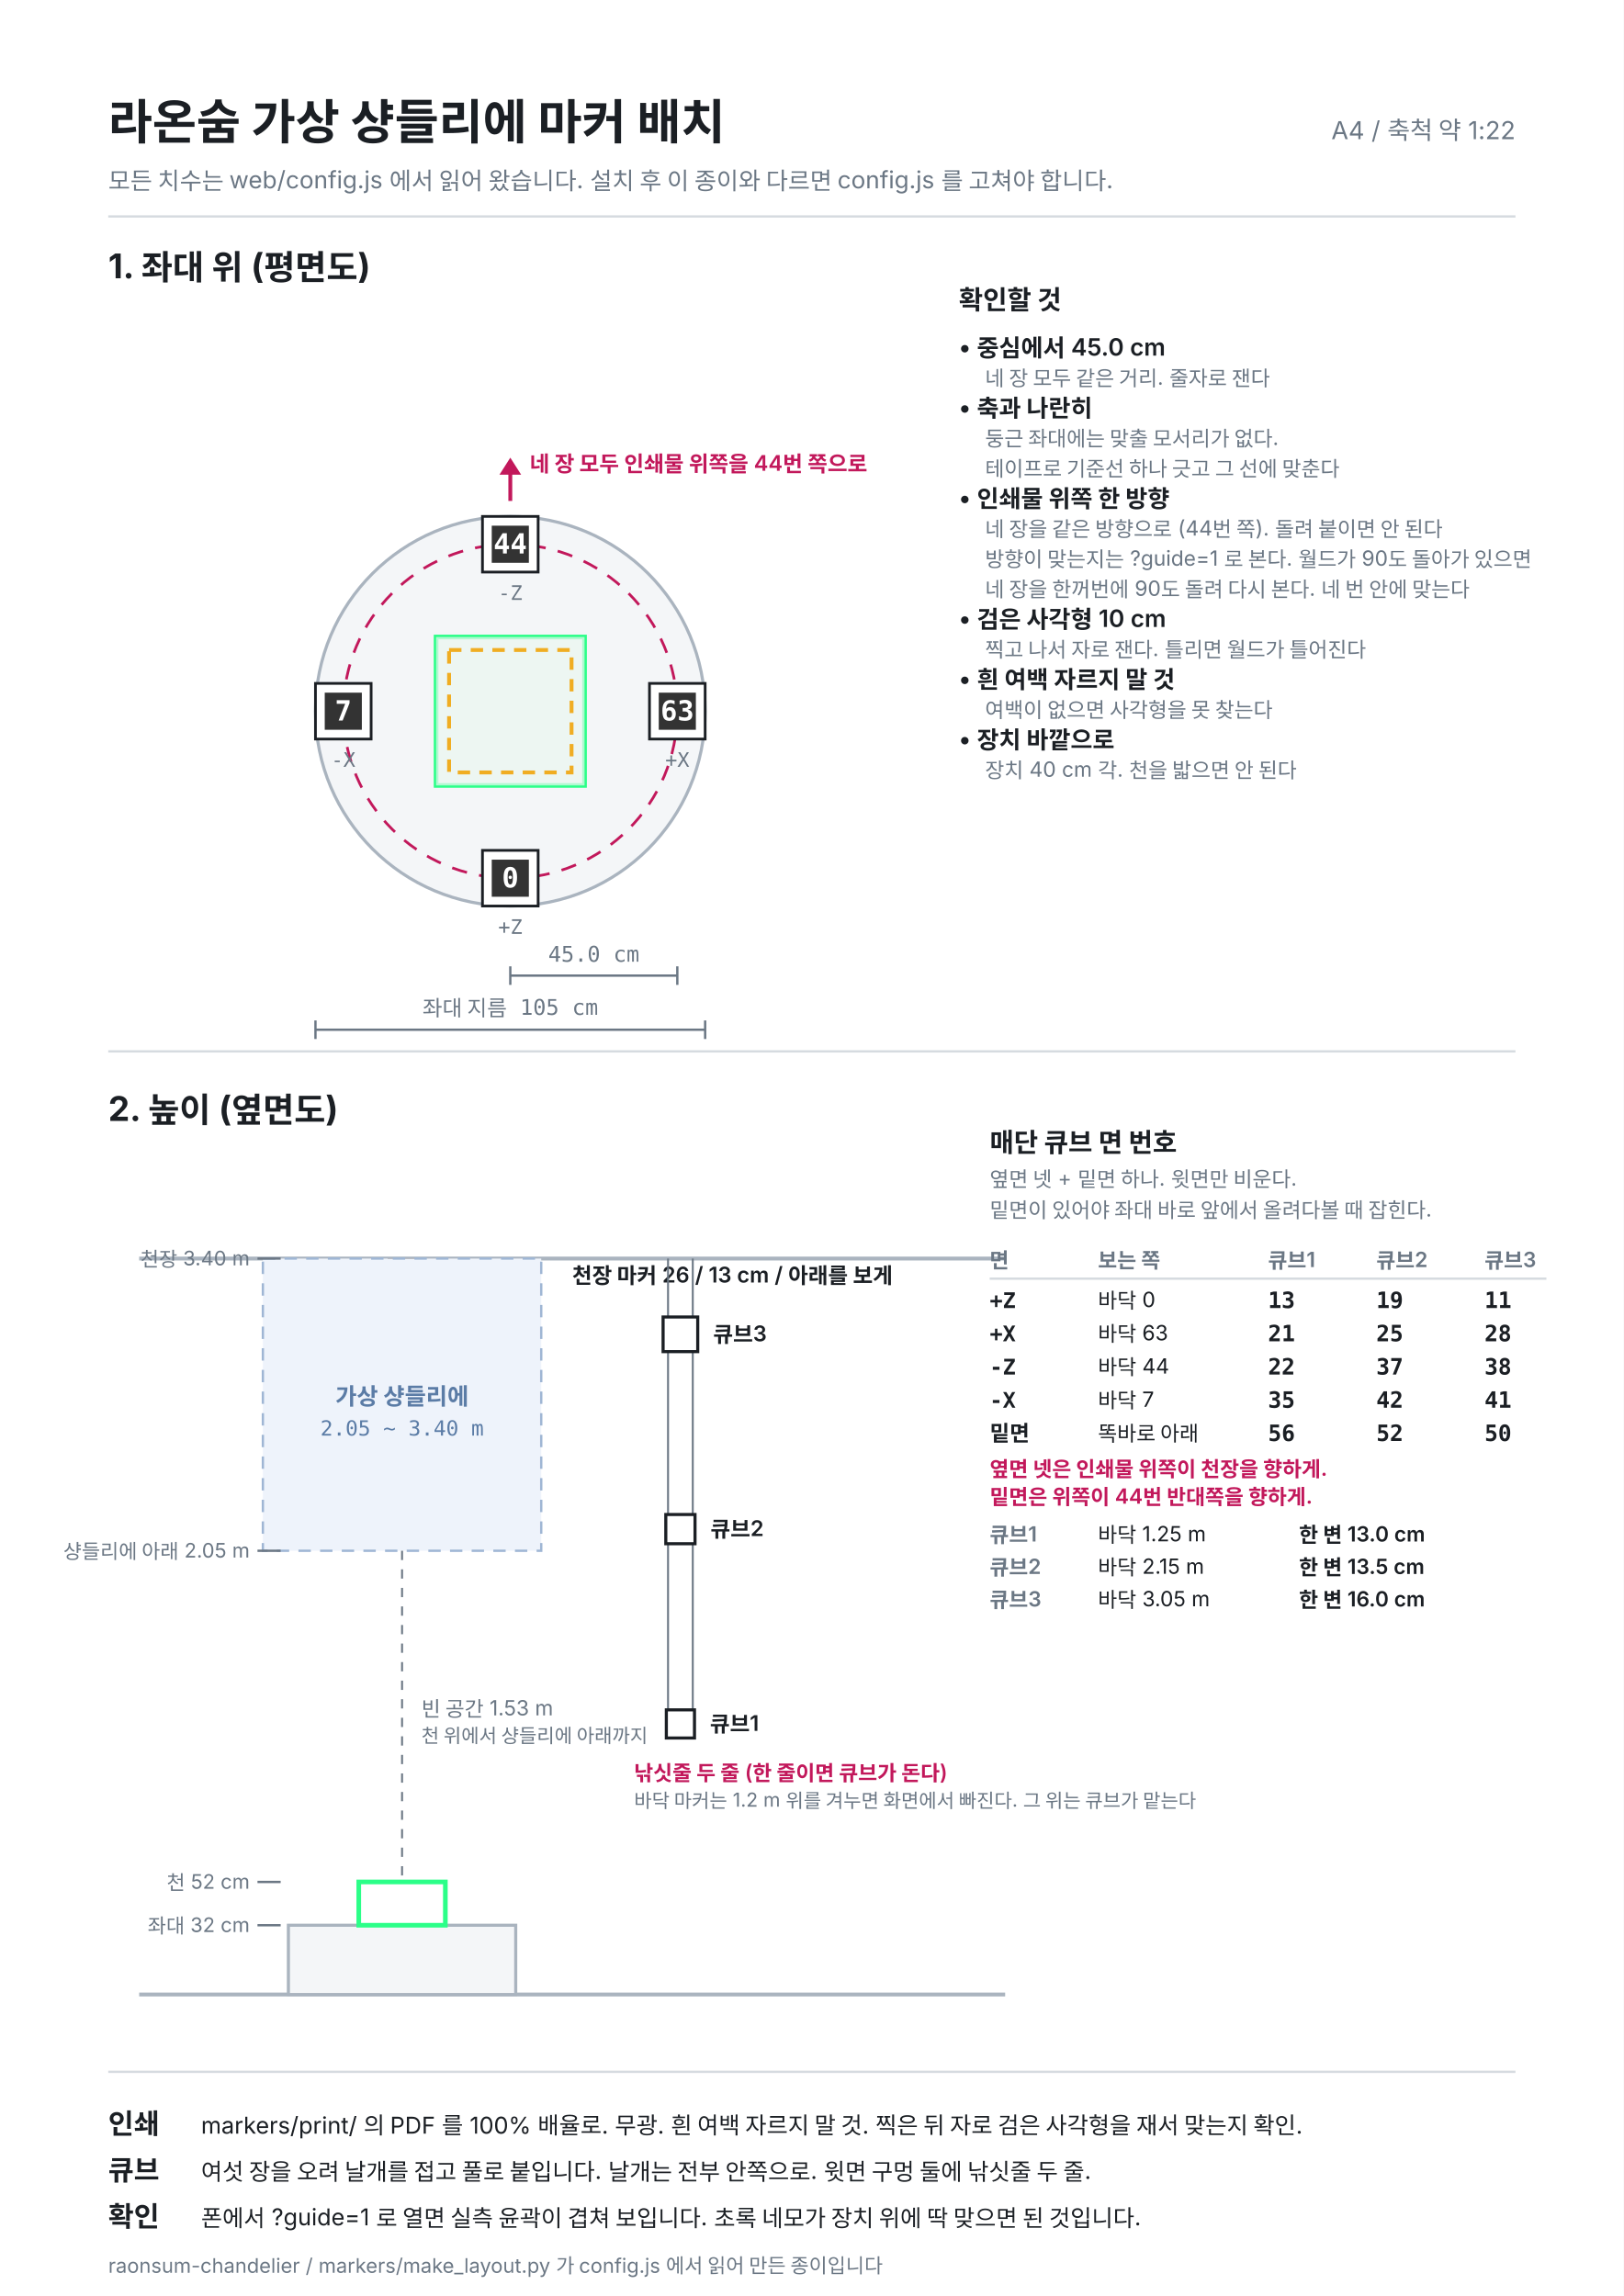
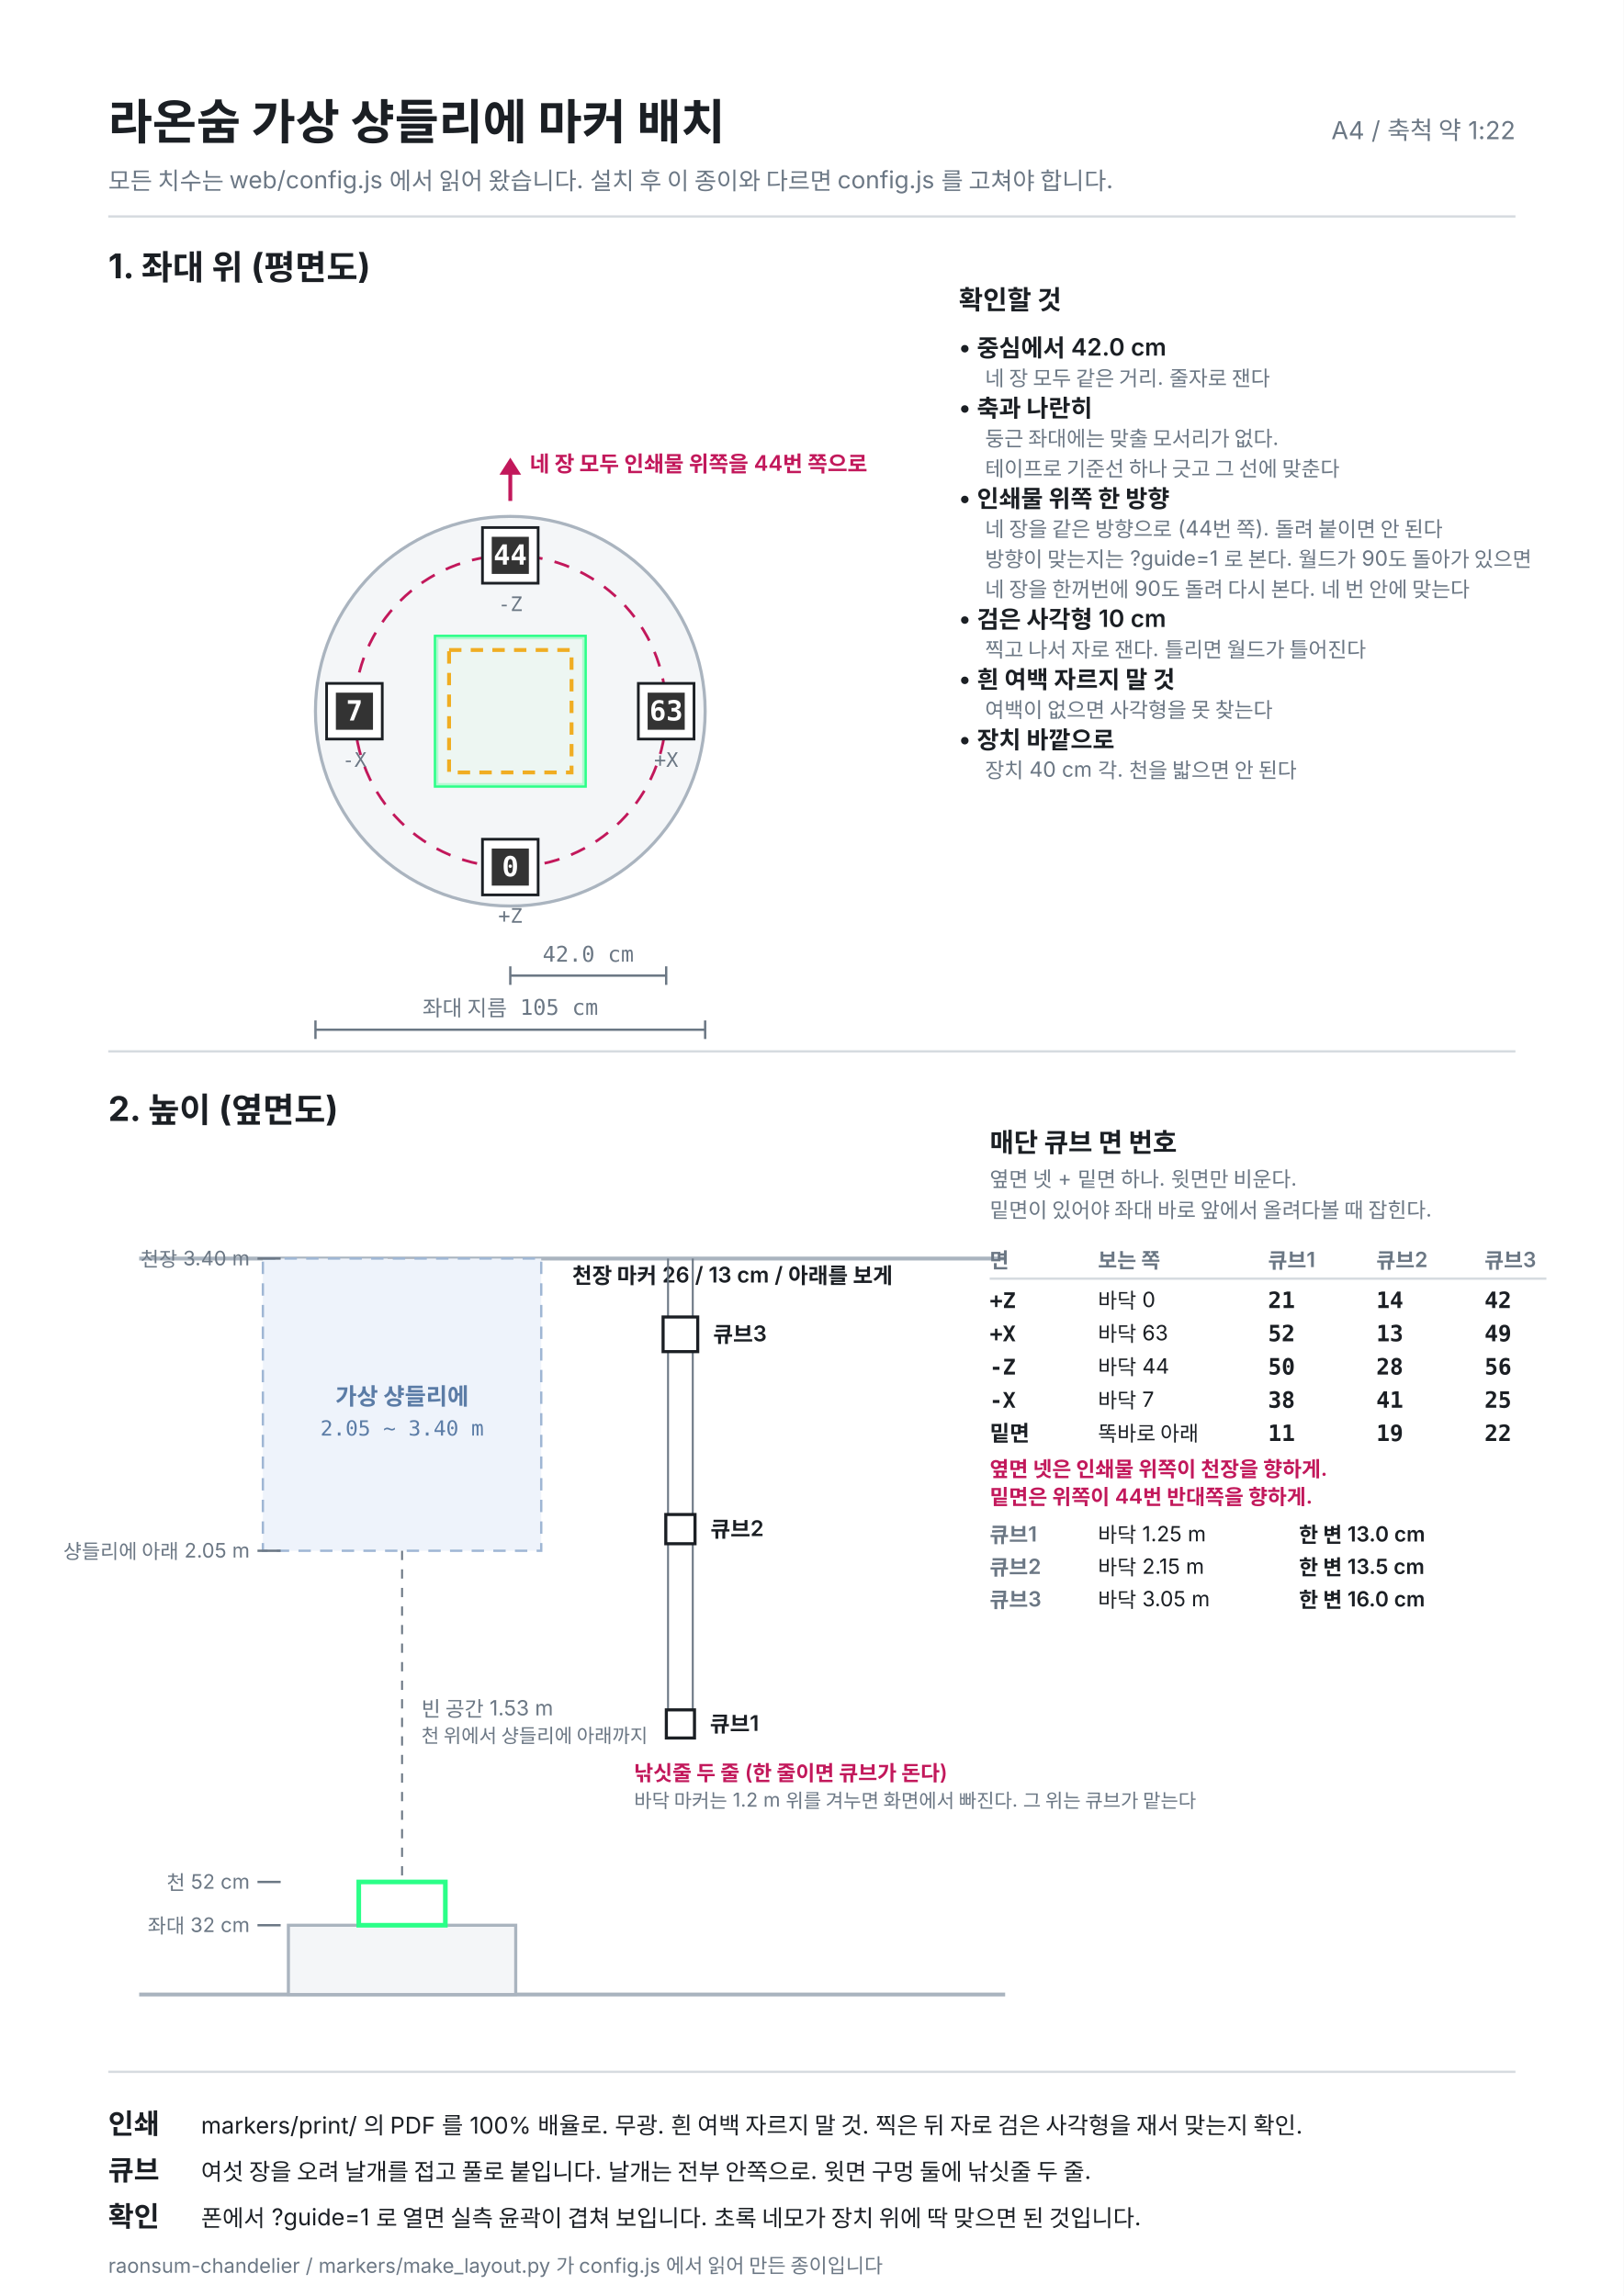
<svg xmlns="http://www.w3.org/2000/svg" width="210.0mm" height="297.0mm" viewBox="0 0 210.0 297.0">
  <rect width="210.0" height="297.0" fill="#fff" />
  <text x="14.00" y="18.00" font-size="6.2" fill="#1b1f24" font-weight="700" text-anchor="start" font-family="-apple-system, 'Apple SD Gothic Neo', 'Noto Sans KR', sans-serif">라온숨 가상 샹들리에   마커 배치</text>
  <text x="196.00" y="18.00" font-size="3.2" fill="#6b7784" font-weight="400" text-anchor="end" font-family="-apple-system, 'Apple SD Gothic Neo', 'Noto Sans KR', sans-serif">A4 / 축척 약 1:22</text>
  <text x="14.00" y="24.50" font-size="3.1" fill="#6b7784" font-weight="400" text-anchor="start" font-family="-apple-system, 'Apple SD Gothic Neo', 'Noto Sans KR', sans-serif">모든 치수는 web/config.js 에서 읽어 왔습니다. 설치 후 이 종이와 다르면 config.js 를 고쳐야 합니다.</text>
  <line x1="14" y1="28" x2="196.0" y2="28" stroke="#d6dbe0" stroke-width="0.3" />
  <text x="14.00" y="36.00" font-size="4.4" fill="#1b1f24" font-weight="700" text-anchor="start" font-family="-apple-system, 'Apple SD Gothic Neo', 'Noto Sans KR', sans-serif">1. 좌대 위 (평면도)</text>
  <circle cx="66.0" cy="92.0" r="25.20" fill="#f4f6f8" stroke="#aab4bf" stroke-width="0.4" />
  <rect x="56.40" y="82.40" width="19.20" height="19.20" fill="none" stroke="#2bff88" stroke-width="0.6" />
  <rect x="56.40" y="82.40" width="19.20" height="19.20" fill="#e9f7ef" opacity="0.7" />
  <rect x="58.08" y="84.08" width="15.84" height="15.84" fill="none" stroke="#f0ad22" stroke-width="0.5" stroke-dasharray="1.6 1.2" />
-   <circle cx="66.0" cy="92.0" r="21.60" fill="none" stroke="#c2185b" stroke-width="0.35" stroke-dasharray="2 1.6" />
-   <rect x="62.40" y="110.00" width="7.20" height="7.20" fill="#fff" stroke="#1b1f24" stroke-width="0.35" />
-   <rect x="63.60" y="111.20" width="4.80" height="4.80" fill="#333" />
-   <text x="66.00" y="114.80" font-size="3.6" fill="#fff" font-weight="700" text-anchor="middle" font-family="ui-monospace, SFMono-Regular, Menlo, monospace">0</text>
-   <text x="66.00" y="120.80" font-size="2.6" fill="#6b7784" font-weight="400" text-anchor="middle" font-family="ui-monospace, SFMono-Regular, Menlo, monospace">+Z</text>
-   <rect x="40.80" y="88.40" width="7.20" height="7.20" fill="#fff" stroke="#1b1f24" stroke-width="0.35" />
-   <rect x="42.00" y="89.60" width="4.80" height="4.80" fill="#333" />
-   <text x="44.40" y="93.20" font-size="3.6" fill="#fff" font-weight="700" text-anchor="middle" font-family="ui-monospace, SFMono-Regular, Menlo, monospace">7</text>
-   <text x="44.40" y="99.20" font-size="2.6" fill="#6b7784" font-weight="400" text-anchor="middle" font-family="ui-monospace, SFMono-Regular, Menlo, monospace">-X</text>
-   <rect x="62.40" y="66.80" width="7.20" height="7.20" fill="#fff" stroke="#1b1f24" stroke-width="0.35" />
-   <rect x="63.60" y="68.00" width="4.80" height="4.80" fill="#333" />
-   <text x="66.00" y="71.60" font-size="3.6" fill="#fff" font-weight="700" text-anchor="middle" font-family="ui-monospace, SFMono-Regular, Menlo, monospace">44</text>
-   <text x="66.00" y="77.60" font-size="2.6" fill="#6b7784" font-weight="400" text-anchor="middle" font-family="ui-monospace, SFMono-Regular, Menlo, monospace">-Z</text>
-   <rect x="84.00" y="88.40" width="7.20" height="7.20" fill="#fff" stroke="#1b1f24" stroke-width="0.35" />
-   <rect x="85.20" y="89.60" width="4.80" height="4.80" fill="#333" />
-   <text x="87.60" y="93.20" font-size="3.6" fill="#fff" font-weight="700" text-anchor="middle" font-family="ui-monospace, SFMono-Regular, Menlo, monospace">63</text>
-   <text x="87.60" y="99.20" font-size="2.6" fill="#6b7784" font-weight="400" text-anchor="middle" font-family="ui-monospace, SFMono-Regular, Menlo, monospace">+X</text>
+   <circle cx="66.0" cy="92.0" r="20.16" fill="none" stroke="#c2185b" stroke-width="0.35" stroke-dasharray="2 1.6" />
+   <rect x="62.40" y="108.56" width="7.20" height="7.20" fill="#fff" stroke="#1b1f24" stroke-width="0.35" />
+   <rect x="63.60" y="109.76" width="4.80" height="4.80" fill="#333" />
+   <text x="66.00" y="113.36" font-size="3.6" fill="#fff" font-weight="700" text-anchor="middle" font-family="ui-monospace, SFMono-Regular, Menlo, monospace">0</text>
+   <text x="66.00" y="119.36" font-size="2.6" fill="#6b7784" font-weight="400" text-anchor="middle" font-family="ui-monospace, SFMono-Regular, Menlo, monospace">+Z</text>
+   <rect x="42.24" y="88.40" width="7.20" height="7.20" fill="#fff" stroke="#1b1f24" stroke-width="0.35" />
+   <rect x="43.44" y="89.60" width="4.80" height="4.80" fill="#333" />
+   <text x="45.84" y="93.20" font-size="3.6" fill="#fff" font-weight="700" text-anchor="middle" font-family="ui-monospace, SFMono-Regular, Menlo, monospace">7</text>
+   <text x="45.84" y="99.20" font-size="2.6" fill="#6b7784" font-weight="400" text-anchor="middle" font-family="ui-monospace, SFMono-Regular, Menlo, monospace">-X</text>
+   <rect x="62.40" y="68.24" width="7.20" height="7.20" fill="#fff" stroke="#1b1f24" stroke-width="0.35" />
+   <rect x="63.60" y="69.44" width="4.80" height="4.80" fill="#333" />
+   <text x="66.00" y="73.04" font-size="3.6" fill="#fff" font-weight="700" text-anchor="middle" font-family="ui-monospace, SFMono-Regular, Menlo, monospace">44</text>
+   <text x="66.00" y="79.04" font-size="2.6" fill="#6b7784" font-weight="400" text-anchor="middle" font-family="ui-monospace, SFMono-Regular, Menlo, monospace">-Z</text>
+   <rect x="82.56" y="88.40" width="7.20" height="7.20" fill="#fff" stroke="#1b1f24" stroke-width="0.35" />
+   <rect x="83.76" y="89.60" width="4.80" height="4.80" fill="#333" />
+   <text x="86.16" y="93.20" font-size="3.6" fill="#fff" font-weight="700" text-anchor="middle" font-family="ui-monospace, SFMono-Regular, Menlo, monospace">63</text>
+   <text x="86.16" y="99.20" font-size="2.6" fill="#6b7784" font-weight="400" text-anchor="middle" font-family="ui-monospace, SFMono-Regular, Menlo, monospace">+X</text>
  <line x1="66.0" y1="64.80" x2="66.0" y2="59.80" stroke="#c2185b" stroke-width="0.5" />
  <path d="M 64.60 61.40 L 66.00 59.20 L 67.40 61.40 Z" fill="#c2185b" />
  <text x="68.50" y="61.00" font-size="2.8" fill="#c2185b" font-weight="600" text-anchor="start" font-family="-apple-system, 'Apple SD Gothic Neo', 'Noto Sans KR', sans-serif">네 장 모두 인쇄물 위쪽을 44번 쪽으로</text>
-   <line x1="66.00" y1="126.20" x2="87.60" y2="126.20" stroke="#6b7784" stroke-width="0.3" />
+   <line x1="66.00" y1="126.20" x2="86.16" y2="126.20" stroke="#6b7784" stroke-width="0.3" />
  <line x1="66.00" y1="125.00" x2="66.00" y2="127.40" stroke="#6b7784" stroke-width="0.3" />
-   <line x1="87.60" y1="125.00" x2="87.60" y2="127.40" stroke="#6b7784" stroke-width="0.3" />
-   <text x="76.80" y="124.40" font-size="2.8" fill="#6b7784" font-weight="400" text-anchor="middle" font-family="ui-monospace, SFMono-Regular, Menlo, monospace">45.0 cm</text>
+   <line x1="86.16" y1="125.00" x2="86.16" y2="127.40" stroke="#6b7784" stroke-width="0.3" />
+   <text x="76.08" y="124.40" font-size="2.8" fill="#6b7784" font-weight="400" text-anchor="middle" font-family="ui-monospace, SFMono-Regular, Menlo, monospace">42.0 cm</text>
  <line x1="40.80" y1="133.20" x2="91.20" y2="133.20" stroke="#6b7784" stroke-width="0.3" />
  <line x1="40.80" y1="132.00" x2="40.80" y2="134.40" stroke="#6b7784" stroke-width="0.3" />
  <line x1="91.20" y1="132.00" x2="91.20" y2="134.40" stroke="#6b7784" stroke-width="0.3" />
  <text x="66.00" y="131.40" font-size="2.8" fill="#6b7784" font-weight="400" text-anchor="middle" font-family="ui-monospace, SFMono-Regular, Menlo, monospace">좌대 지름 105 cm</text>
  <text x="124.00" y="40.00" font-size="3.4" fill="#1b1f24" font-weight="700" text-anchor="start" font-family="-apple-system, 'Apple SD Gothic Neo', 'Noto Sans KR', sans-serif">확인할 것</text>
-   <text x="124.00" y="46.00" font-size="3.1" fill="#1b1f24" font-weight="600" text-anchor="start" font-family="-apple-system, 'Apple SD Gothic Neo', 'Noto Sans KR', sans-serif">•  중심에서 45.0 cm</text>
+   <text x="124.00" y="46.00" font-size="3.1" fill="#1b1f24" font-weight="600" text-anchor="start" font-family="-apple-system, 'Apple SD Gothic Neo', 'Noto Sans KR', sans-serif">•  중심에서 42.0 cm</text>
  <text x="127.40" y="49.90" font-size="2.7" fill="#6b7784" font-weight="400" text-anchor="start" font-family="-apple-system, 'Apple SD Gothic Neo', 'Noto Sans KR', sans-serif">네 장 모두 같은 거리. 줄자로 잰다</text>
  <text x="124.00" y="53.80" font-size="3.1" fill="#1b1f24" font-weight="600" text-anchor="start" font-family="-apple-system, 'Apple SD Gothic Neo', 'Noto Sans KR', sans-serif">•  축과 나란히</text>
  <text x="127.40" y="57.70" font-size="2.7" fill="#6b7784" font-weight="400" text-anchor="start" font-family="-apple-system, 'Apple SD Gothic Neo', 'Noto Sans KR', sans-serif">둥근 좌대에는 맞출 모서리가 없다.</text>
  <text x="127.40" y="61.60" font-size="2.7" fill="#6b7784" font-weight="400" text-anchor="start" font-family="-apple-system, 'Apple SD Gothic Neo', 'Noto Sans KR', sans-serif">테이프로 기준선 하나 긋고 그 선에 맞춘다</text>
  <text x="124.00" y="65.50" font-size="3.1" fill="#1b1f24" font-weight="600" text-anchor="start" font-family="-apple-system, 'Apple SD Gothic Neo', 'Noto Sans KR', sans-serif">•  인쇄물 위쪽 한 방향</text>
  <text x="127.40" y="69.40" font-size="2.7" fill="#6b7784" font-weight="400" text-anchor="start" font-family="-apple-system, 'Apple SD Gothic Neo', 'Noto Sans KR', sans-serif">네 장을 같은 방향으로 (44번 쪽). 돌려 붙이면 안 된다</text>
  <text x="127.40" y="73.30" font-size="2.7" fill="#6b7784" font-weight="400" text-anchor="start" font-family="-apple-system, 'Apple SD Gothic Neo', 'Noto Sans KR', sans-serif">방향이 맞는지는 ?guide=1 로 본다. 월드가 90도 돌아가 있으면</text>
  <text x="127.40" y="77.20" font-size="2.7" fill="#6b7784" font-weight="400" text-anchor="start" font-family="-apple-system, 'Apple SD Gothic Neo', 'Noto Sans KR', sans-serif">네 장을 한꺼번에 90도 돌려 다시 본다. 네 번 안에 맞는다</text>
  <text x="124.00" y="81.10" font-size="3.1" fill="#1b1f24" font-weight="600" text-anchor="start" font-family="-apple-system, 'Apple SD Gothic Neo', 'Noto Sans KR', sans-serif">•  검은 사각형 10 cm</text>
  <text x="127.40" y="85.00" font-size="2.7" fill="#6b7784" font-weight="400" text-anchor="start" font-family="-apple-system, 'Apple SD Gothic Neo', 'Noto Sans KR', sans-serif">찍고 나서 자로 잰다. 틀리면 월드가 틀어진다</text>
  <text x="124.00" y="88.90" font-size="3.1" fill="#1b1f24" font-weight="600" text-anchor="start" font-family="-apple-system, 'Apple SD Gothic Neo', 'Noto Sans KR', sans-serif">•  흰 여백 자르지 말 것</text>
  <text x="127.40" y="92.80" font-size="2.7" fill="#6b7784" font-weight="400" text-anchor="start" font-family="-apple-system, 'Apple SD Gothic Neo', 'Noto Sans KR', sans-serif">여백이 없으면 사각형을 못 찾는다</text>
  <text x="124.00" y="96.70" font-size="3.1" fill="#1b1f24" font-weight="600" text-anchor="start" font-family="-apple-system, 'Apple SD Gothic Neo', 'Noto Sans KR', sans-serif">•  장치 바깥으로</text>
  <text x="127.40" y="100.60" font-size="2.7" fill="#6b7784" font-weight="400" text-anchor="start" font-family="-apple-system, 'Apple SD Gothic Neo', 'Noto Sans KR', sans-serif">장치 40 cm 각. 천을 밟으면 안 된다</text>
  <line x1="14" y1="136" x2="196.0" y2="136" stroke="#d6dbe0" stroke-width="0.3" />
  <text x="14.00" y="145.00" font-size="4.4" fill="#1b1f24" font-weight="700" text-anchor="start" font-family="-apple-system, 'Apple SD Gothic Neo', 'Noto Sans KR', sans-serif">2. 높이 (옆면도)</text>
  <line x1="18" y1="258.0" x2="130.0" y2="258.0" stroke="#aab4bf" stroke-width="0.5" />
  <rect x="37.30" y="249.04" width="29.40" height="8.96" fill="#f4f6f8" stroke="#aab4bf" stroke-width="0.4" />
  <rect x="46.40" y="243.44" width="11.20" height="5.60" fill="none" stroke="#2bff88" stroke-width="0.6" />
  <line x1="18" y1="162.80" x2="130.0" y2="162.80" stroke="#aab4bf" stroke-width="0.5" />
  <rect x="50.14" y="162.80" width="3.72" height="1.6" fill="#333" />
  <text x="74.00" y="166.00" font-size="2.8" fill="#1b1f24" font-weight="600" text-anchor="start" font-family="-apple-system, 'Apple SD Gothic Neo', 'Noto Sans KR', sans-serif">천장 마커 26 / 13 cm / 아래를 보게</text>
  <rect x="34.00" y="162.80" width="36" height="37.80" fill="#eef3fb" stroke="#9fb6d4" stroke-width="0.3" stroke-dasharray="1.6 1.2" />
  <text x="52.00" y="181.70" font-size="3.0" fill="#5b7ca6" font-weight="600" text-anchor="middle" font-family="-apple-system, 'Apple SD Gothic Neo', 'Noto Sans KR', sans-serif">가상 샹들리에</text>
  <text x="52.00" y="185.70" font-size="2.7" fill="#5b7ca6" font-weight="400" text-anchor="middle" font-family="ui-monospace, SFMono-Regular, Menlo, monospace">2.05 ~ 3.40 m</text>
  <line x1="52.00" y1="200.60" x2="52.00" y2="243.44" stroke="#6b7784" stroke-width="0.25" stroke-dasharray="1.2 1.2" />
  <text x="54.50" y="222.02" font-size="2.7" fill="#6b7784" font-weight="400" text-anchor="start" font-family="-apple-system, 'Apple SD Gothic Neo', 'Noto Sans KR', sans-serif">빈 공간 1.53 m</text>
  <text x="54.50" y="225.42" font-size="2.5" fill="#6b7784" font-weight="400" text-anchor="start" font-family="-apple-system, 'Apple SD Gothic Neo', 'Noto Sans KR', sans-serif">천 위에서 샹들리에 아래까지</text>
  <line x1="86.40" y1="162.80" x2="86.40" y2="224.82" stroke="#6b7784" stroke-width="0.25" />
  <line x1="89.60" y1="162.80" x2="89.60" y2="224.82" stroke="#6b7784" stroke-width="0.25" />
  <rect x="86.18" y="221.18" width="3.64" height="3.64" fill="#fff" stroke="#1b1f24" stroke-width="0.4" />
  <text x="91.82" y="224.00" font-size="2.8" fill="#1b1f24" font-weight="600" text-anchor="start" font-family="-apple-system, 'Apple SD Gothic Neo', 'Noto Sans KR', sans-serif">큐브1</text>
  <rect x="86.11" y="195.91" width="3.78" height="3.78" fill="#fff" stroke="#1b1f24" stroke-width="0.4" />
  <text x="91.89" y="198.80" font-size="2.8" fill="#1b1f24" font-weight="600" text-anchor="start" font-family="-apple-system, 'Apple SD Gothic Neo', 'Noto Sans KR', sans-serif">큐브2</text>
  <rect x="85.76" y="170.36" width="4.48" height="4.48" fill="#fff" stroke="#1b1f24" stroke-width="0.4" />
  <text x="92.24" y="173.60" font-size="2.8" fill="#1b1f24" font-weight="600" text-anchor="start" font-family="-apple-system, 'Apple SD Gothic Neo', 'Noto Sans KR', sans-serif">큐브3</text>
  <text x="82.00" y="230.32" font-size="2.7" fill="#c2185b" font-weight="600" text-anchor="start" font-family="-apple-system, 'Apple SD Gothic Neo', 'Noto Sans KR', sans-serif">낚싯줄 두 줄 (한 줄이면 큐브가 돈다)</text>
  <text x="82.00" y="233.82" font-size="2.5" fill="#6b7784" font-weight="400" text-anchor="start" font-family="-apple-system, 'Apple SD Gothic Neo', 'Noto Sans KR', sans-serif">바닥 마커는 1.2 m 위를 겨누면 화면에서 빠진다. 그 위는 큐브가 맡는다</text>
  <line x1="33.30" y1="249.04" x2="36.30" y2="249.04" stroke="#6b7784" stroke-width="0.3" />
  <text x="32.30" y="250.04" font-size="2.6" fill="#6b7784" font-weight="400" text-anchor="end" font-family="-apple-system, 'Apple SD Gothic Neo', 'Noto Sans KR', sans-serif">좌대 32 cm</text>
  <line x1="33.30" y1="243.44" x2="36.30" y2="243.44" stroke="#6b7784" stroke-width="0.3" />
  <text x="32.30" y="244.44" font-size="2.6" fill="#6b7784" font-weight="400" text-anchor="end" font-family="-apple-system, 'Apple SD Gothic Neo', 'Noto Sans KR', sans-serif">천 52 cm</text>
  <line x1="33.30" y1="200.60" x2="36.30" y2="200.60" stroke="#6b7784" stroke-width="0.3" />
  <text x="32.30" y="201.60" font-size="2.6" fill="#6b7784" font-weight="400" text-anchor="end" font-family="-apple-system, 'Apple SD Gothic Neo', 'Noto Sans KR', sans-serif">샹들리에 아래 2.05 m</text>
  <line x1="33.30" y1="162.80" x2="36.30" y2="162.80" stroke="#6b7784" stroke-width="0.3" />
  <text x="32.30" y="163.80" font-size="2.6" fill="#6b7784" font-weight="400" text-anchor="end" font-family="-apple-system, 'Apple SD Gothic Neo', 'Noto Sans KR', sans-serif">천장 3.40 m</text>
  <text x="128.00" y="149.00" font-size="3.4" fill="#1b1f24" font-weight="700" text-anchor="start" font-family="-apple-system, 'Apple SD Gothic Neo', 'Noto Sans KR', sans-serif">매단 큐브 면 번호</text>
  <text x="128.00" y="153.50" font-size="2.7" fill="#6b7784" font-weight="400" text-anchor="start" font-family="-apple-system, 'Apple SD Gothic Neo', 'Noto Sans KR', sans-serif">옆면 넷 + 밑면 하나. 윗면만 비운다.</text>
  <text x="128.00" y="157.50" font-size="2.7" fill="#6b7784" font-weight="400" text-anchor="start" font-family="-apple-system, 'Apple SD Gothic Neo', 'Noto Sans KR', sans-serif">밑면이 있어야 좌대 바로 앞에서 올려다볼 때 잡힌다.</text>
  <text x="128.00" y="164.00" font-size="2.7" fill="#6b7784" font-weight="600" text-anchor="start" font-family="-apple-system, 'Apple SD Gothic Neo', 'Noto Sans KR', sans-serif">면</text>
  <text x="142.00" y="164.00" font-size="2.7" fill="#6b7784" font-weight="600" text-anchor="start" font-family="-apple-system, 'Apple SD Gothic Neo', 'Noto Sans KR', sans-serif">보는 쪽</text>
  <text x="164.00" y="164.00" font-size="2.7" fill="#6b7784" font-weight="600" text-anchor="start" font-family="-apple-system, 'Apple SD Gothic Neo', 'Noto Sans KR', sans-serif">큐브1</text>
  <text x="178.00" y="164.00" font-size="2.7" fill="#6b7784" font-weight="600" text-anchor="start" font-family="-apple-system, 'Apple SD Gothic Neo', 'Noto Sans KR', sans-serif">큐브2</text>
  <text x="192.00" y="164.00" font-size="2.7" fill="#6b7784" font-weight="600" text-anchor="start" font-family="-apple-system, 'Apple SD Gothic Neo', 'Noto Sans KR', sans-serif">큐브3</text>
  <line x1="128" y1="165.4" x2="200" y2="165.4" stroke="#d6dbe0" stroke-width="0.3" />
  <text x="128.00" y="169.20" font-size="2.8" fill="#1b1f24" font-weight="600" text-anchor="start" font-family="ui-monospace, SFMono-Regular, Menlo, monospace">+Z</text>
  <text x="142.00" y="169.20" font-size="2.7" fill="#1b1f24" font-weight="400" text-anchor="start" font-family="-apple-system, 'Apple SD Gothic Neo', 'Noto Sans KR', sans-serif">바닥 0</text>
-   <text x="164.00" y="169.20" font-size="2.9" fill="#1b1f24" font-weight="600" text-anchor="start" font-family="ui-monospace, SFMono-Regular, Menlo, monospace">13</text>
-   <text x="178.00" y="169.20" font-size="2.9" fill="#1b1f24" font-weight="600" text-anchor="start" font-family="ui-monospace, SFMono-Regular, Menlo, monospace">19</text>
-   <text x="192.00" y="169.20" font-size="2.9" fill="#1b1f24" font-weight="600" text-anchor="start" font-family="ui-monospace, SFMono-Regular, Menlo, monospace">11</text>
+   <text x="164.00" y="169.20" font-size="2.9" fill="#1b1f24" font-weight="600" text-anchor="start" font-family="ui-monospace, SFMono-Regular, Menlo, monospace">21</text>
+   <text x="178.00" y="169.20" font-size="2.9" fill="#1b1f24" font-weight="600" text-anchor="start" font-family="ui-monospace, SFMono-Regular, Menlo, monospace">14</text>
+   <text x="192.00" y="169.20" font-size="2.9" fill="#1b1f24" font-weight="600" text-anchor="start" font-family="ui-monospace, SFMono-Regular, Menlo, monospace">42</text>
  <text x="128.00" y="173.50" font-size="2.8" fill="#1b1f24" font-weight="600" text-anchor="start" font-family="ui-monospace, SFMono-Regular, Menlo, monospace">+X</text>
  <text x="142.00" y="173.50" font-size="2.7" fill="#1b1f24" font-weight="400" text-anchor="start" font-family="-apple-system, 'Apple SD Gothic Neo', 'Noto Sans KR', sans-serif">바닥 63</text>
-   <text x="164.00" y="173.50" font-size="2.9" fill="#1b1f24" font-weight="600" text-anchor="start" font-family="ui-monospace, SFMono-Regular, Menlo, monospace">21</text>
-   <text x="178.00" y="173.50" font-size="2.9" fill="#1b1f24" font-weight="600" text-anchor="start" font-family="ui-monospace, SFMono-Regular, Menlo, monospace">25</text>
-   <text x="192.00" y="173.50" font-size="2.9" fill="#1b1f24" font-weight="600" text-anchor="start" font-family="ui-monospace, SFMono-Regular, Menlo, monospace">28</text>
+   <text x="164.00" y="173.50" font-size="2.9" fill="#1b1f24" font-weight="600" text-anchor="start" font-family="ui-monospace, SFMono-Regular, Menlo, monospace">52</text>
+   <text x="178.00" y="173.50" font-size="2.9" fill="#1b1f24" font-weight="600" text-anchor="start" font-family="ui-monospace, SFMono-Regular, Menlo, monospace">13</text>
+   <text x="192.00" y="173.50" font-size="2.9" fill="#1b1f24" font-weight="600" text-anchor="start" font-family="ui-monospace, SFMono-Regular, Menlo, monospace">49</text>
  <text x="128.00" y="177.80" font-size="2.8" fill="#1b1f24" font-weight="600" text-anchor="start" font-family="ui-monospace, SFMono-Regular, Menlo, monospace">-Z</text>
  <text x="142.00" y="177.80" font-size="2.7" fill="#1b1f24" font-weight="400" text-anchor="start" font-family="-apple-system, 'Apple SD Gothic Neo', 'Noto Sans KR', sans-serif">바닥 44</text>
-   <text x="164.00" y="177.80" font-size="2.9" fill="#1b1f24" font-weight="600" text-anchor="start" font-family="ui-monospace, SFMono-Regular, Menlo, monospace">22</text>
-   <text x="178.00" y="177.80" font-size="2.9" fill="#1b1f24" font-weight="600" text-anchor="start" font-family="ui-monospace, SFMono-Regular, Menlo, monospace">37</text>
-   <text x="192.00" y="177.80" font-size="2.9" fill="#1b1f24" font-weight="600" text-anchor="start" font-family="ui-monospace, SFMono-Regular, Menlo, monospace">38</text>
+   <text x="164.00" y="177.80" font-size="2.9" fill="#1b1f24" font-weight="600" text-anchor="start" font-family="ui-monospace, SFMono-Regular, Menlo, monospace">50</text>
+   <text x="178.00" y="177.80" font-size="2.9" fill="#1b1f24" font-weight="600" text-anchor="start" font-family="ui-monospace, SFMono-Regular, Menlo, monospace">28</text>
+   <text x="192.00" y="177.80" font-size="2.9" fill="#1b1f24" font-weight="600" text-anchor="start" font-family="ui-monospace, SFMono-Regular, Menlo, monospace">56</text>
  <text x="128.00" y="182.10" font-size="2.8" fill="#1b1f24" font-weight="600" text-anchor="start" font-family="ui-monospace, SFMono-Regular, Menlo, monospace">-X</text>
  <text x="142.00" y="182.10" font-size="2.7" fill="#1b1f24" font-weight="400" text-anchor="start" font-family="-apple-system, 'Apple SD Gothic Neo', 'Noto Sans KR', sans-serif">바닥 7</text>
-   <text x="164.00" y="182.10" font-size="2.9" fill="#1b1f24" font-weight="600" text-anchor="start" font-family="ui-monospace, SFMono-Regular, Menlo, monospace">35</text>
-   <text x="178.00" y="182.10" font-size="2.9" fill="#1b1f24" font-weight="600" text-anchor="start" font-family="ui-monospace, SFMono-Regular, Menlo, monospace">42</text>
-   <text x="192.00" y="182.10" font-size="2.9" fill="#1b1f24" font-weight="600" text-anchor="start" font-family="ui-monospace, SFMono-Regular, Menlo, monospace">41</text>
+   <text x="164.00" y="182.10" font-size="2.9" fill="#1b1f24" font-weight="600" text-anchor="start" font-family="ui-monospace, SFMono-Regular, Menlo, monospace">38</text>
+   <text x="178.00" y="182.10" font-size="2.9" fill="#1b1f24" font-weight="600" text-anchor="start" font-family="ui-monospace, SFMono-Regular, Menlo, monospace">41</text>
+   <text x="192.00" y="182.10" font-size="2.9" fill="#1b1f24" font-weight="600" text-anchor="start" font-family="ui-monospace, SFMono-Regular, Menlo, monospace">25</text>
  <text x="128.00" y="186.40" font-size="2.8" fill="#1b1f24" font-weight="600" text-anchor="start" font-family="-apple-system, 'Apple SD Gothic Neo', 'Noto Sans KR', sans-serif">밑면</text>
  <text x="142.00" y="186.40" font-size="2.7" fill="#1b1f24" font-weight="400" text-anchor="start" font-family="-apple-system, 'Apple SD Gothic Neo', 'Noto Sans KR', sans-serif">똑바로 아래</text>
-   <text x="164.00" y="186.40" font-size="2.9" fill="#1b1f24" font-weight="600" text-anchor="start" font-family="ui-monospace, SFMono-Regular, Menlo, monospace">56</text>
-   <text x="178.00" y="186.40" font-size="2.9" fill="#1b1f24" font-weight="600" text-anchor="start" font-family="ui-monospace, SFMono-Regular, Menlo, monospace">52</text>
-   <text x="192.00" y="186.40" font-size="2.9" fill="#1b1f24" font-weight="600" text-anchor="start" font-family="ui-monospace, SFMono-Regular, Menlo, monospace">50</text>
+   <text x="164.00" y="186.40" font-size="2.9" fill="#1b1f24" font-weight="600" text-anchor="start" font-family="ui-monospace, SFMono-Regular, Menlo, monospace">11</text>
+   <text x="178.00" y="186.40" font-size="2.9" fill="#1b1f24" font-weight="600" text-anchor="start" font-family="ui-monospace, SFMono-Regular, Menlo, monospace">19</text>
+   <text x="192.00" y="186.40" font-size="2.9" fill="#1b1f24" font-weight="600" text-anchor="start" font-family="ui-monospace, SFMono-Regular, Menlo, monospace">22</text>
  <text x="128.00" y="191.00" font-size="2.7" fill="#c2185b" font-weight="600" text-anchor="start" font-family="-apple-system, 'Apple SD Gothic Neo', 'Noto Sans KR', sans-serif">옆면 넷은 인쇄물 위쪽이 천장을 향하게.</text>
  <text x="128.00" y="194.60" font-size="2.7" fill="#c2185b" font-weight="600" text-anchor="start" font-family="-apple-system, 'Apple SD Gothic Neo', 'Noto Sans KR', sans-serif">밑면은 위쪽이 44번 반대쪽을 향하게.</text>
  <text x="128.00" y="199.50" font-size="2.7" fill="#6b7784" font-weight="600" text-anchor="start" font-family="-apple-system, 'Apple SD Gothic Neo', 'Noto Sans KR', sans-serif">큐브1</text>
  <text x="142.00" y="199.50" font-size="2.7" fill="#1b1f24" font-weight="400" text-anchor="start" font-family="-apple-system, 'Apple SD Gothic Neo', 'Noto Sans KR', sans-serif">바닥 1.25 m</text>
  <text x="168.00" y="199.50" font-size="2.7" fill="#1b1f24" font-weight="600" text-anchor="start" font-family="-apple-system, 'Apple SD Gothic Neo', 'Noto Sans KR', sans-serif">한 변 13.0 cm</text>
  <text x="128.00" y="203.70" font-size="2.7" fill="#6b7784" font-weight="600" text-anchor="start" font-family="-apple-system, 'Apple SD Gothic Neo', 'Noto Sans KR', sans-serif">큐브2</text>
  <text x="142.00" y="203.70" font-size="2.7" fill="#1b1f24" font-weight="400" text-anchor="start" font-family="-apple-system, 'Apple SD Gothic Neo', 'Noto Sans KR', sans-serif">바닥 2.15 m</text>
  <text x="168.00" y="203.70" font-size="2.7" fill="#1b1f24" font-weight="600" text-anchor="start" font-family="-apple-system, 'Apple SD Gothic Neo', 'Noto Sans KR', sans-serif">한 변 13.5 cm</text>
  <text x="128.00" y="207.90" font-size="2.7" fill="#6b7784" font-weight="600" text-anchor="start" font-family="-apple-system, 'Apple SD Gothic Neo', 'Noto Sans KR', sans-serif">큐브3</text>
  <text x="142.00" y="207.90" font-size="2.7" fill="#1b1f24" font-weight="400" text-anchor="start" font-family="-apple-system, 'Apple SD Gothic Neo', 'Noto Sans KR', sans-serif">바닥 3.05 m</text>
  <text x="168.00" y="207.90" font-size="2.7" fill="#1b1f24" font-weight="600" text-anchor="start" font-family="-apple-system, 'Apple SD Gothic Neo', 'Noto Sans KR', sans-serif">한 변 16.0 cm</text>
  <line x1="14" y1="268" x2="196.0" y2="268" stroke="#d6dbe0" stroke-width="0.3" />
  <text x="14.00" y="276.00" font-size="3.6" fill="#1b1f24" font-weight="700" text-anchor="start" font-family="-apple-system, 'Apple SD Gothic Neo', 'Noto Sans KR', sans-serif">인쇄</text>
  <text x="26.00" y="276.00" font-size="3.0" fill="#1b1f24" font-weight="400" text-anchor="start" font-family="-apple-system, 'Apple SD Gothic Neo', 'Noto Sans KR', sans-serif">markers/print/ 의 PDF 를 100% 배율로. 무광. 흰 여백 자르지 말 것. 찍은 뒤 자로 검은 사각형을 재서 맞는지 확인.</text>
  <text x="14.00" y="282.00" font-size="3.6" fill="#1b1f24" font-weight="700" text-anchor="start" font-family="-apple-system, 'Apple SD Gothic Neo', 'Noto Sans KR', sans-serif">큐브</text>
  <text x="26.00" y="282.00" font-size="3.0" fill="#1b1f24" font-weight="400" text-anchor="start" font-family="-apple-system, 'Apple SD Gothic Neo', 'Noto Sans KR', sans-serif">여섯 장을 오려 날개를 접고 풀로 붙입니다. 날개는 전부 안쪽으로. 윗면 구멍 둘에 낚싯줄 두 줄.</text>
  <text x="14.00" y="288.00" font-size="3.6" fill="#1b1f24" font-weight="700" text-anchor="start" font-family="-apple-system, 'Apple SD Gothic Neo', 'Noto Sans KR', sans-serif">확인</text>
  <text x="26.00" y="288.00" font-size="3.0" fill="#1b1f24" font-weight="400" text-anchor="start" font-family="-apple-system, 'Apple SD Gothic Neo', 'Noto Sans KR', sans-serif">폰에서 ?guide=1 로 열면 실측 윤곽이 겹쳐 보입니다. 초록 네모가 장치 위에 딱 맞으면 된 것입니다.</text>
  <text x="14.00" y="294.00" font-size="2.6" fill="#6b7784" font-weight="400" text-anchor="start" font-family="-apple-system, 'Apple SD Gothic Neo', 'Noto Sans KR', sans-serif">raonsum-chandelier / markers/make_layout.py 가 config.js 에서 읽어 만든 종이입니다</text>
</svg>
